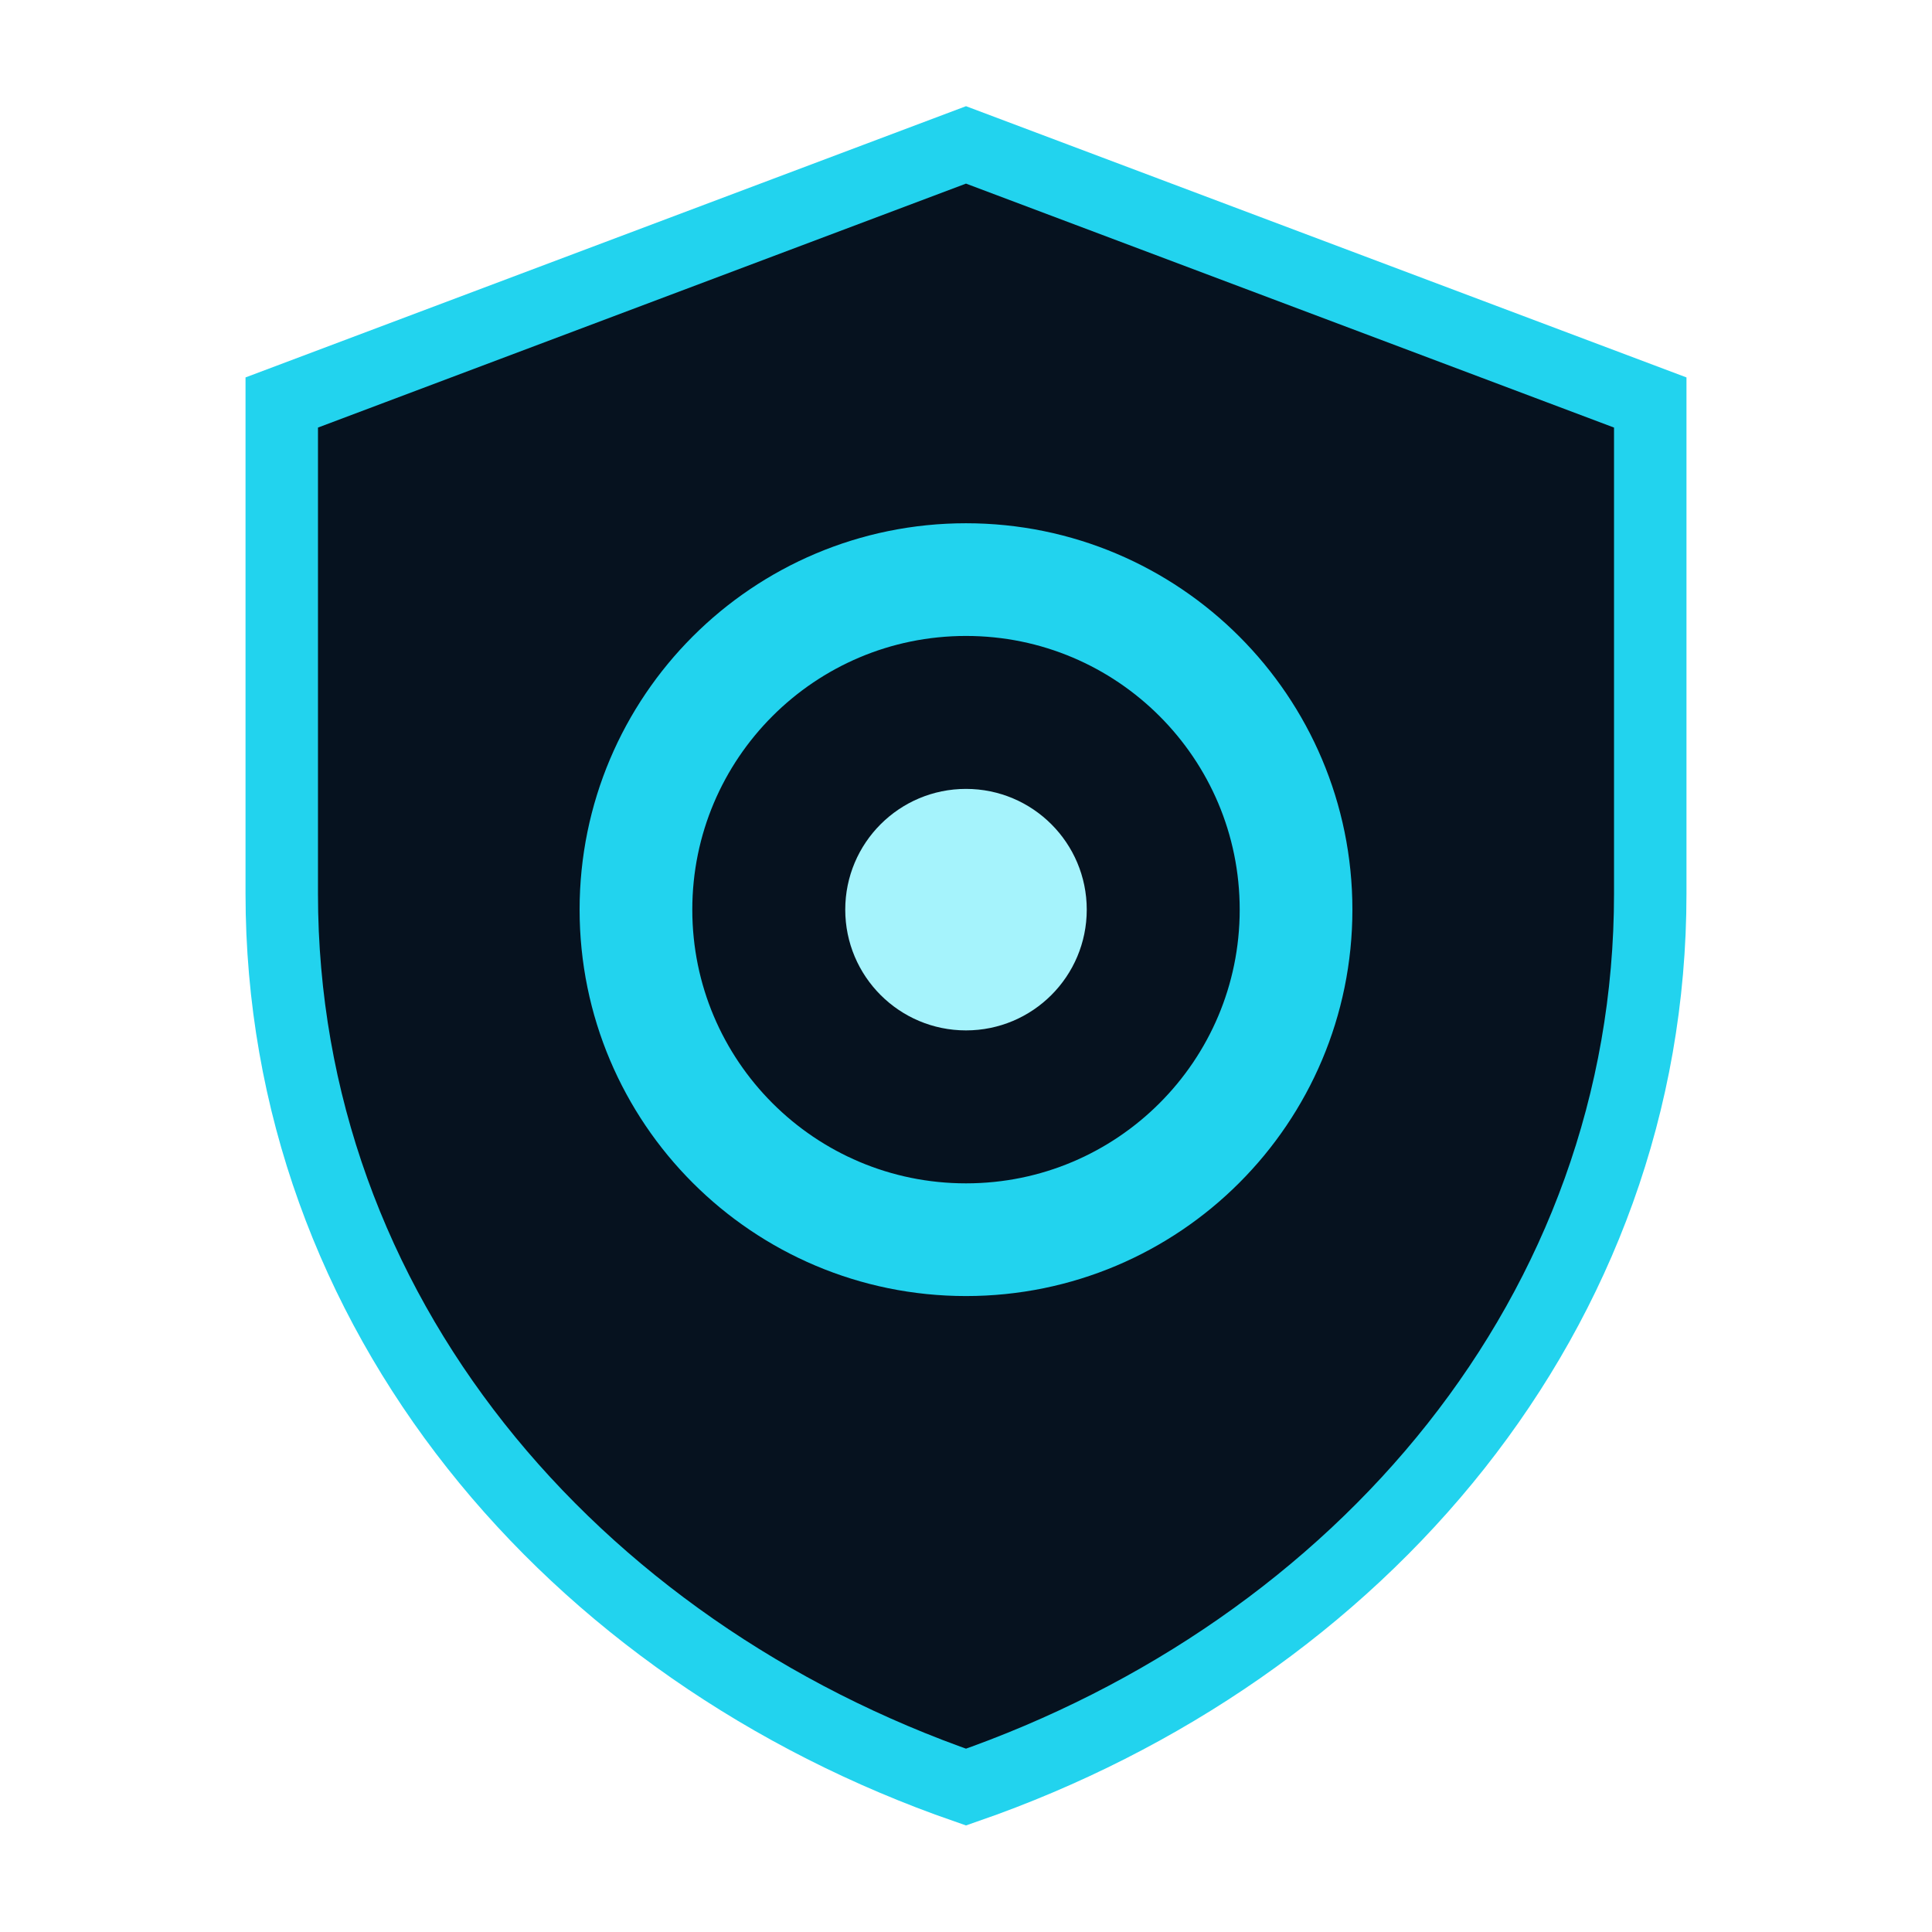
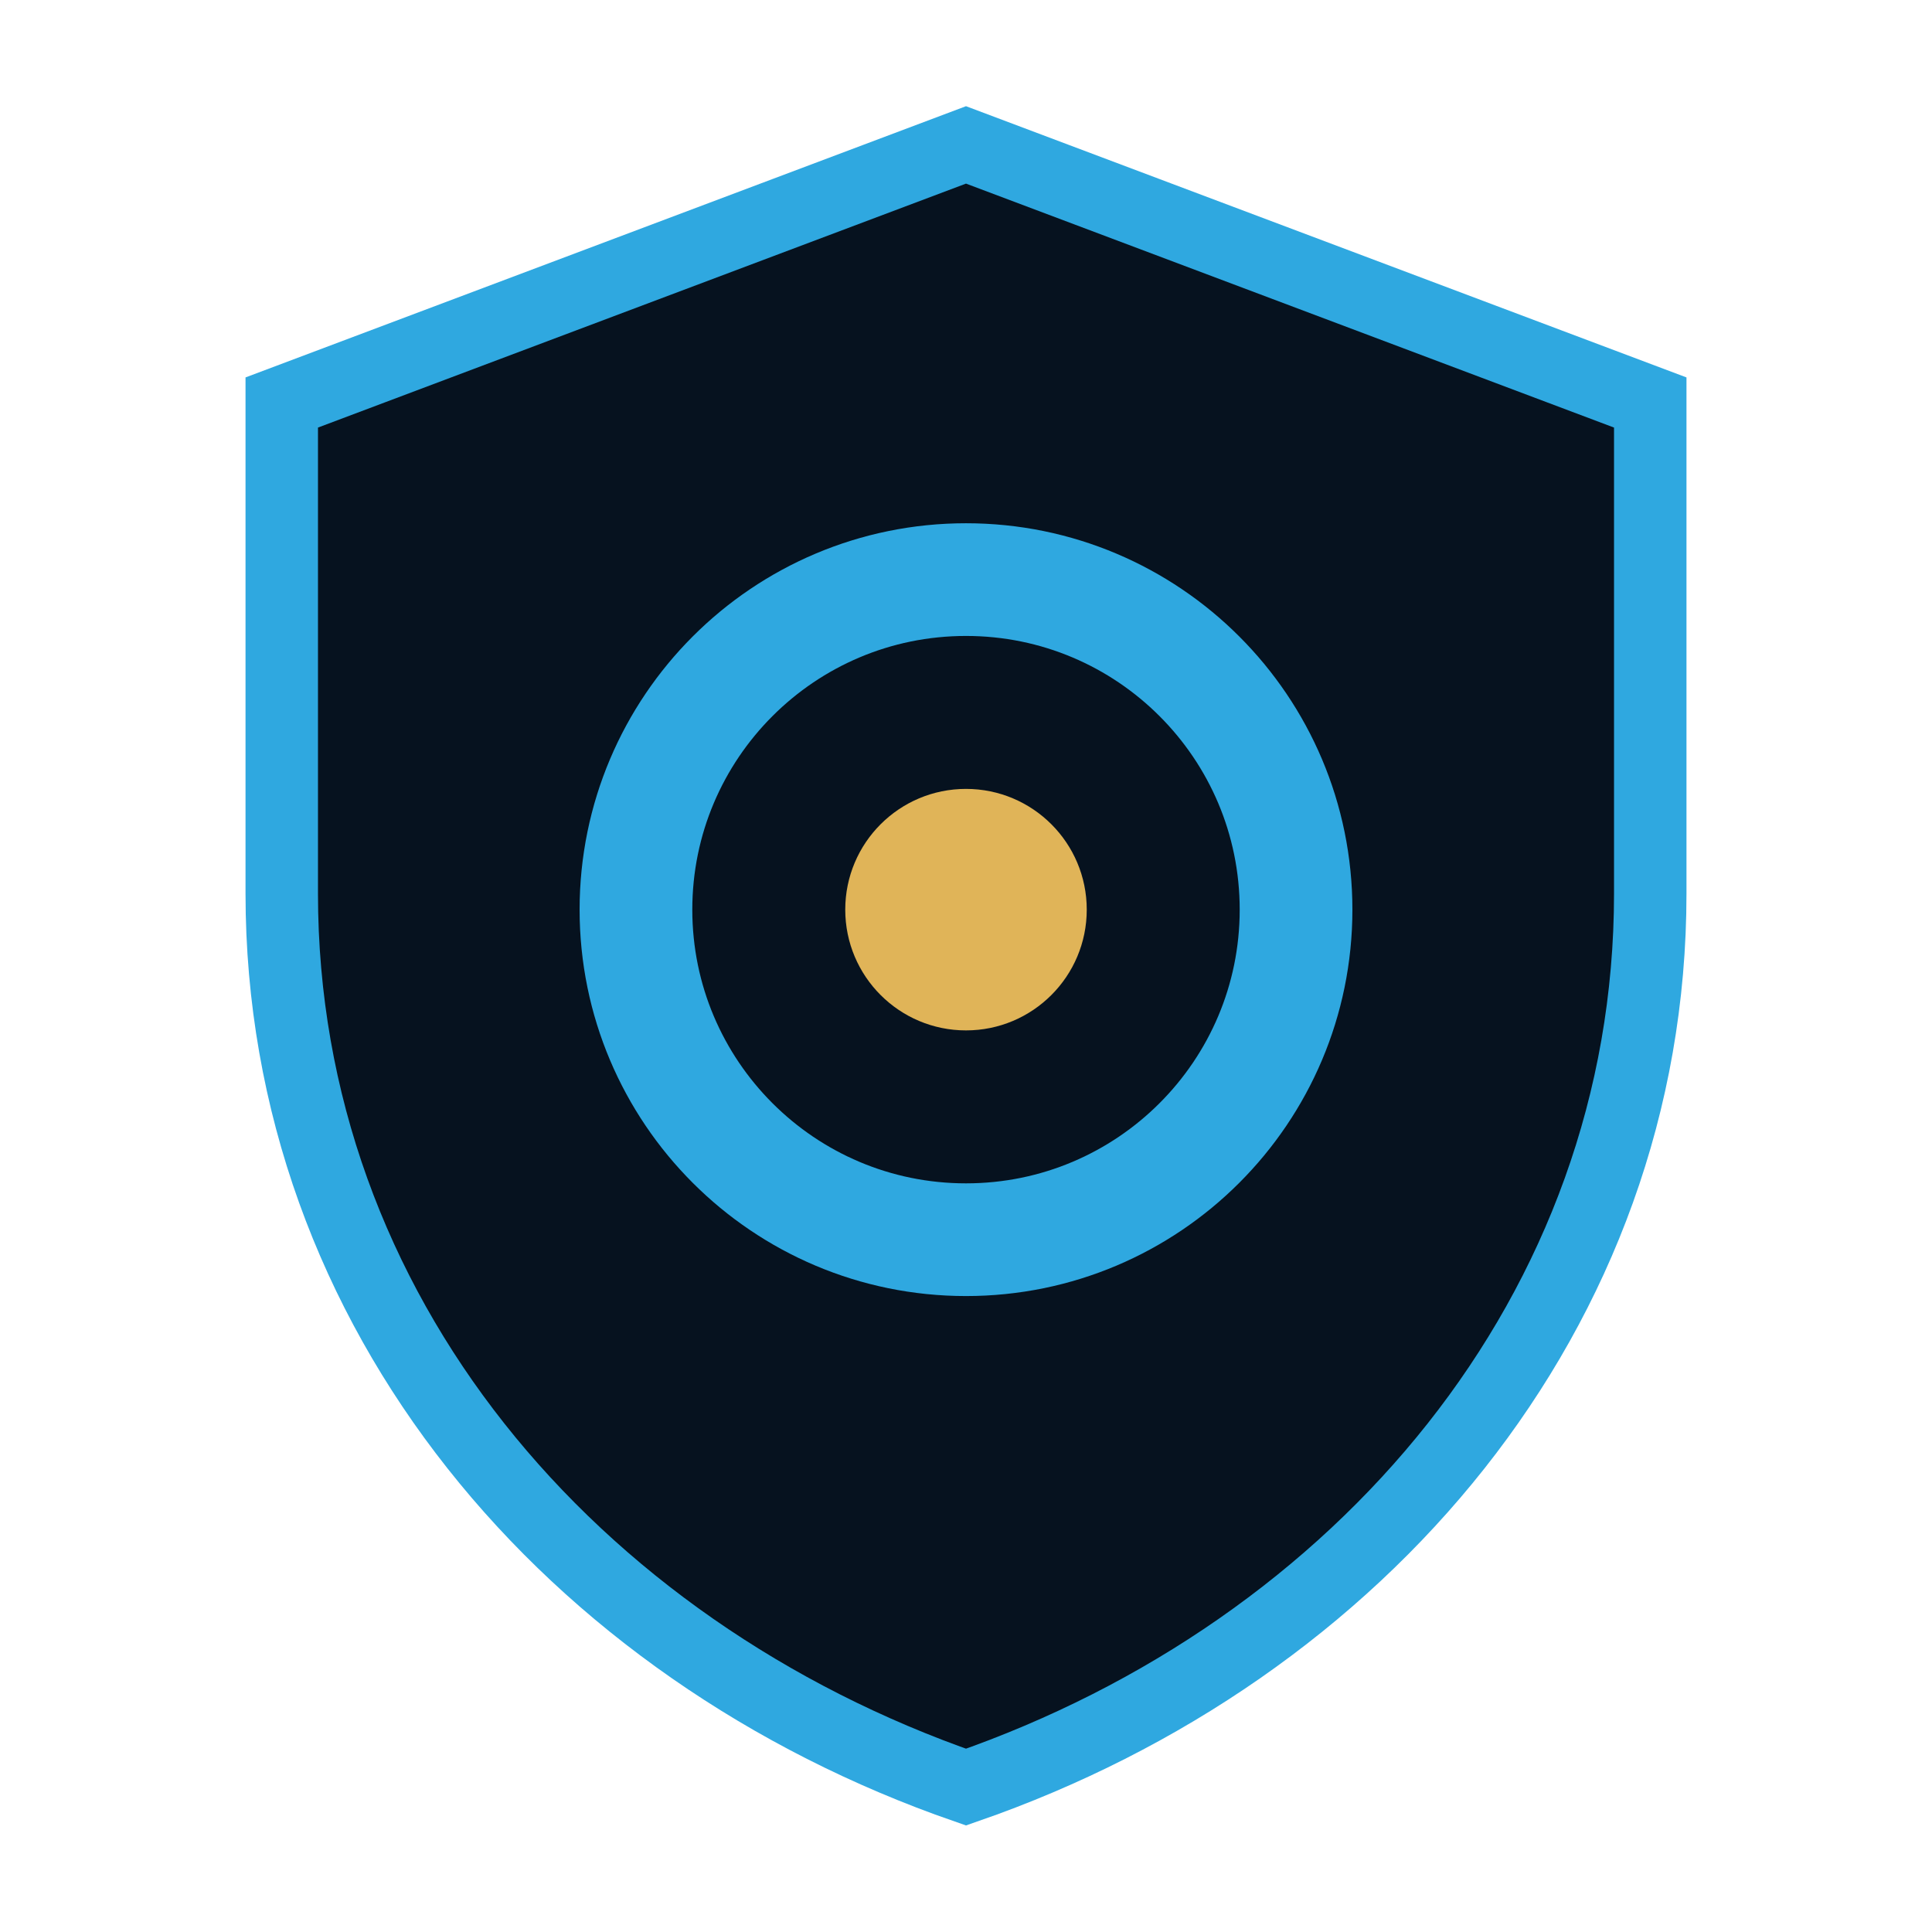
<svg xmlns="http://www.w3.org/2000/svg" viewBox="0 0 24 24">
-   <path fill="#06121f" stroke="#22d3ee" stroke-width="0.9" d="M12 1.8 3.5 5v6.1c0 5.2 3.6 9.4 8.5 11.1 4.9-1.7 8.5-5.9 8.5-11.1V5L12 1.8Z" />
-   <circle cx="12" cy="11.3" r="4.1" fill="none" stroke="#22d3ee" stroke-width="1.4" />
-   <circle cx="12" cy="11.3" r="1.5" fill="#a5f3fc" />
+   <path fill="#06121f" stroke="#2fa8e0" stroke-width="0.9" d="M12 1.8 3.5 5v6.1c0 5.2 3.6 9.4 8.5 11.1 4.9-1.7 8.5-5.9 8.5-11.1V5L12 1.8Z" />
+   <circle cx="12" cy="11.3" r="4.1" fill="none" stroke="#2fa8e0" stroke-width="1.4" />
+   <circle cx="12" cy="11.3" r="1.5" fill="#e0b458" />
</svg>
